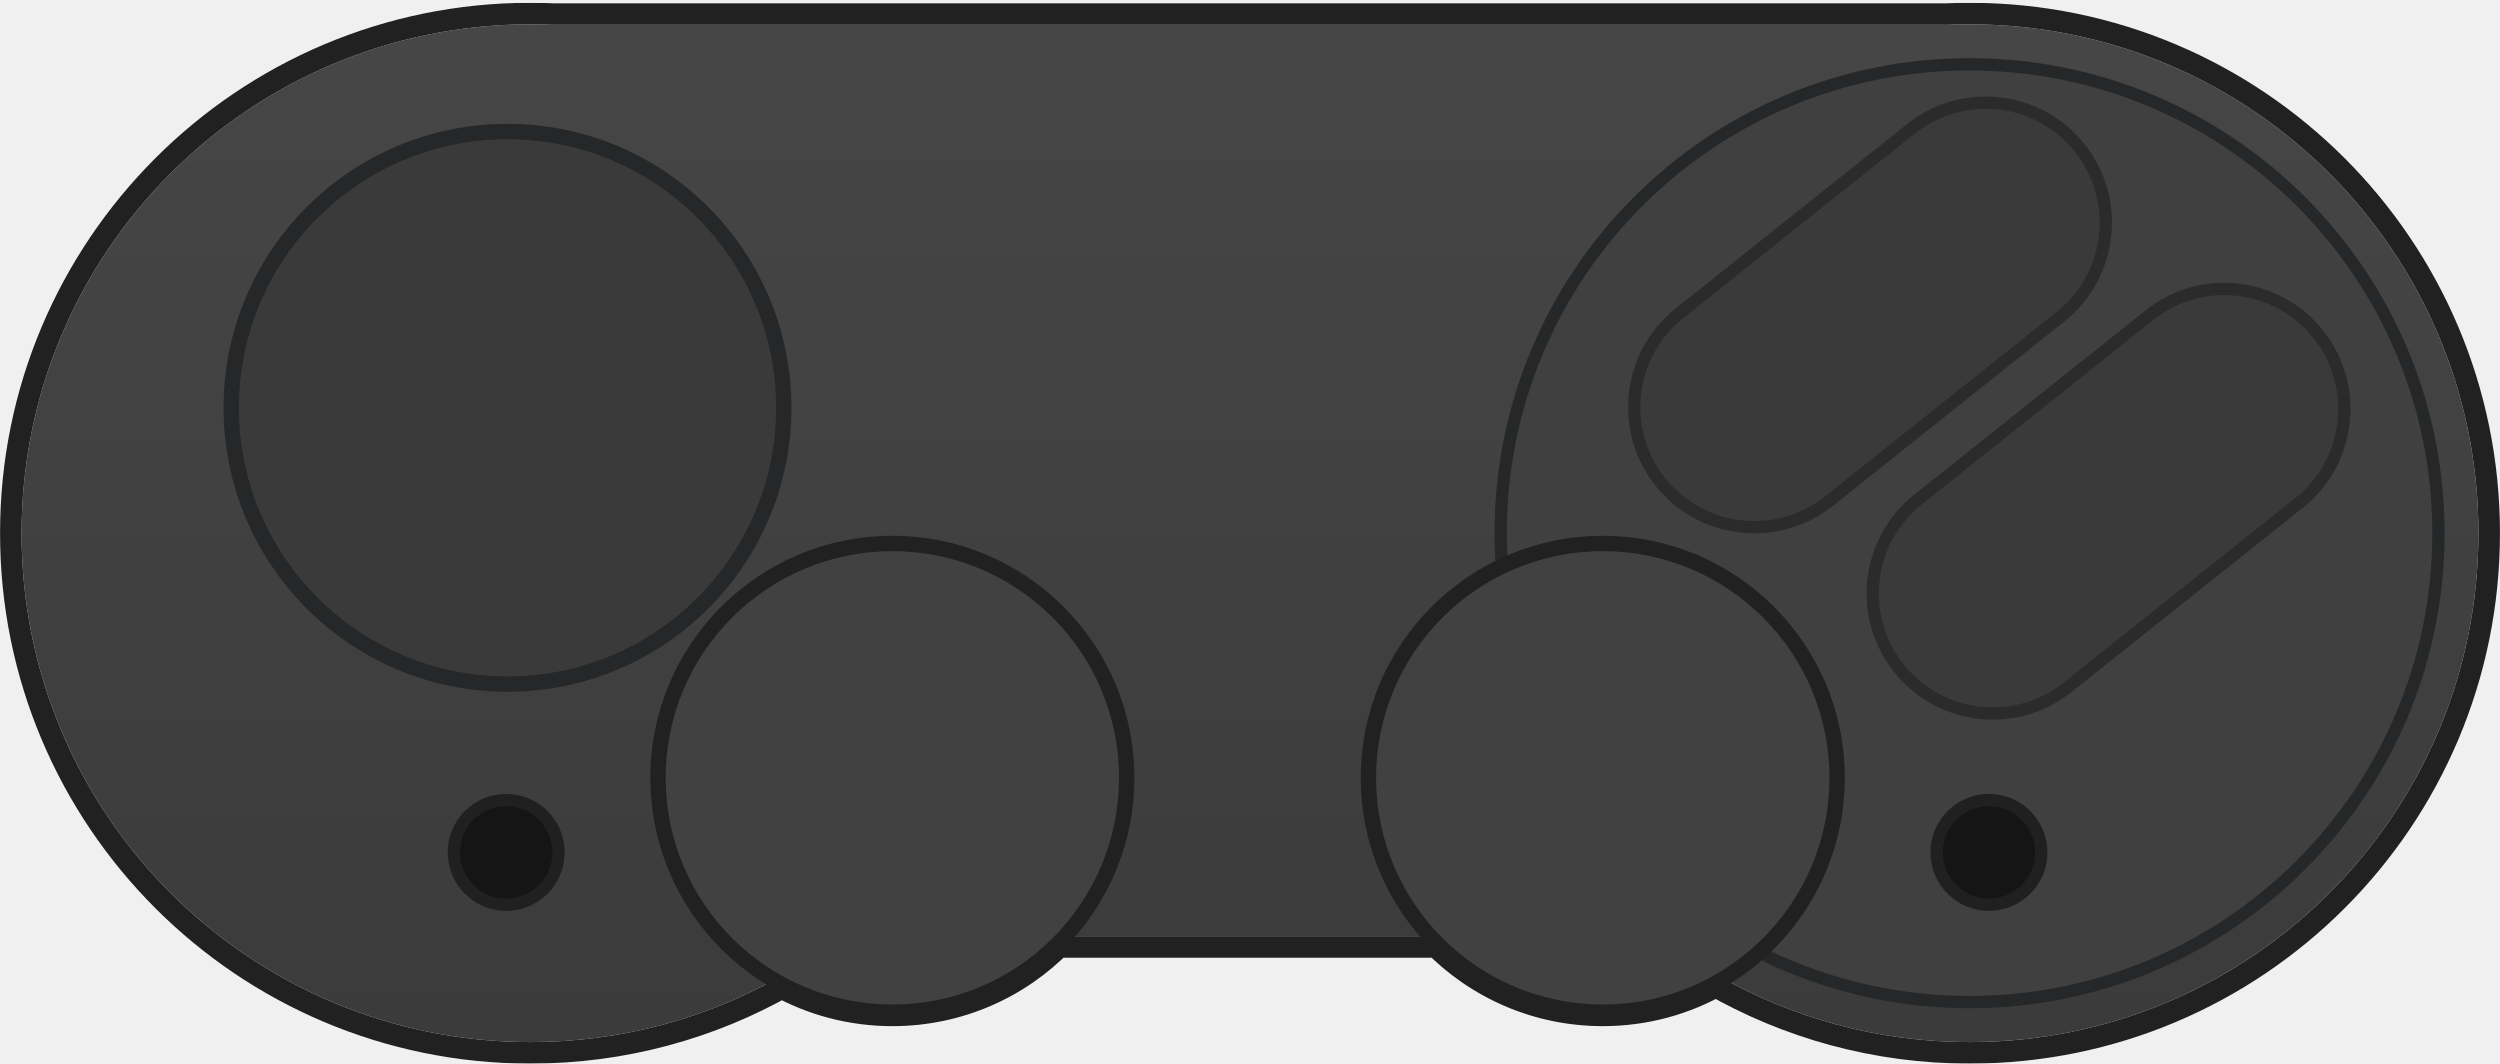
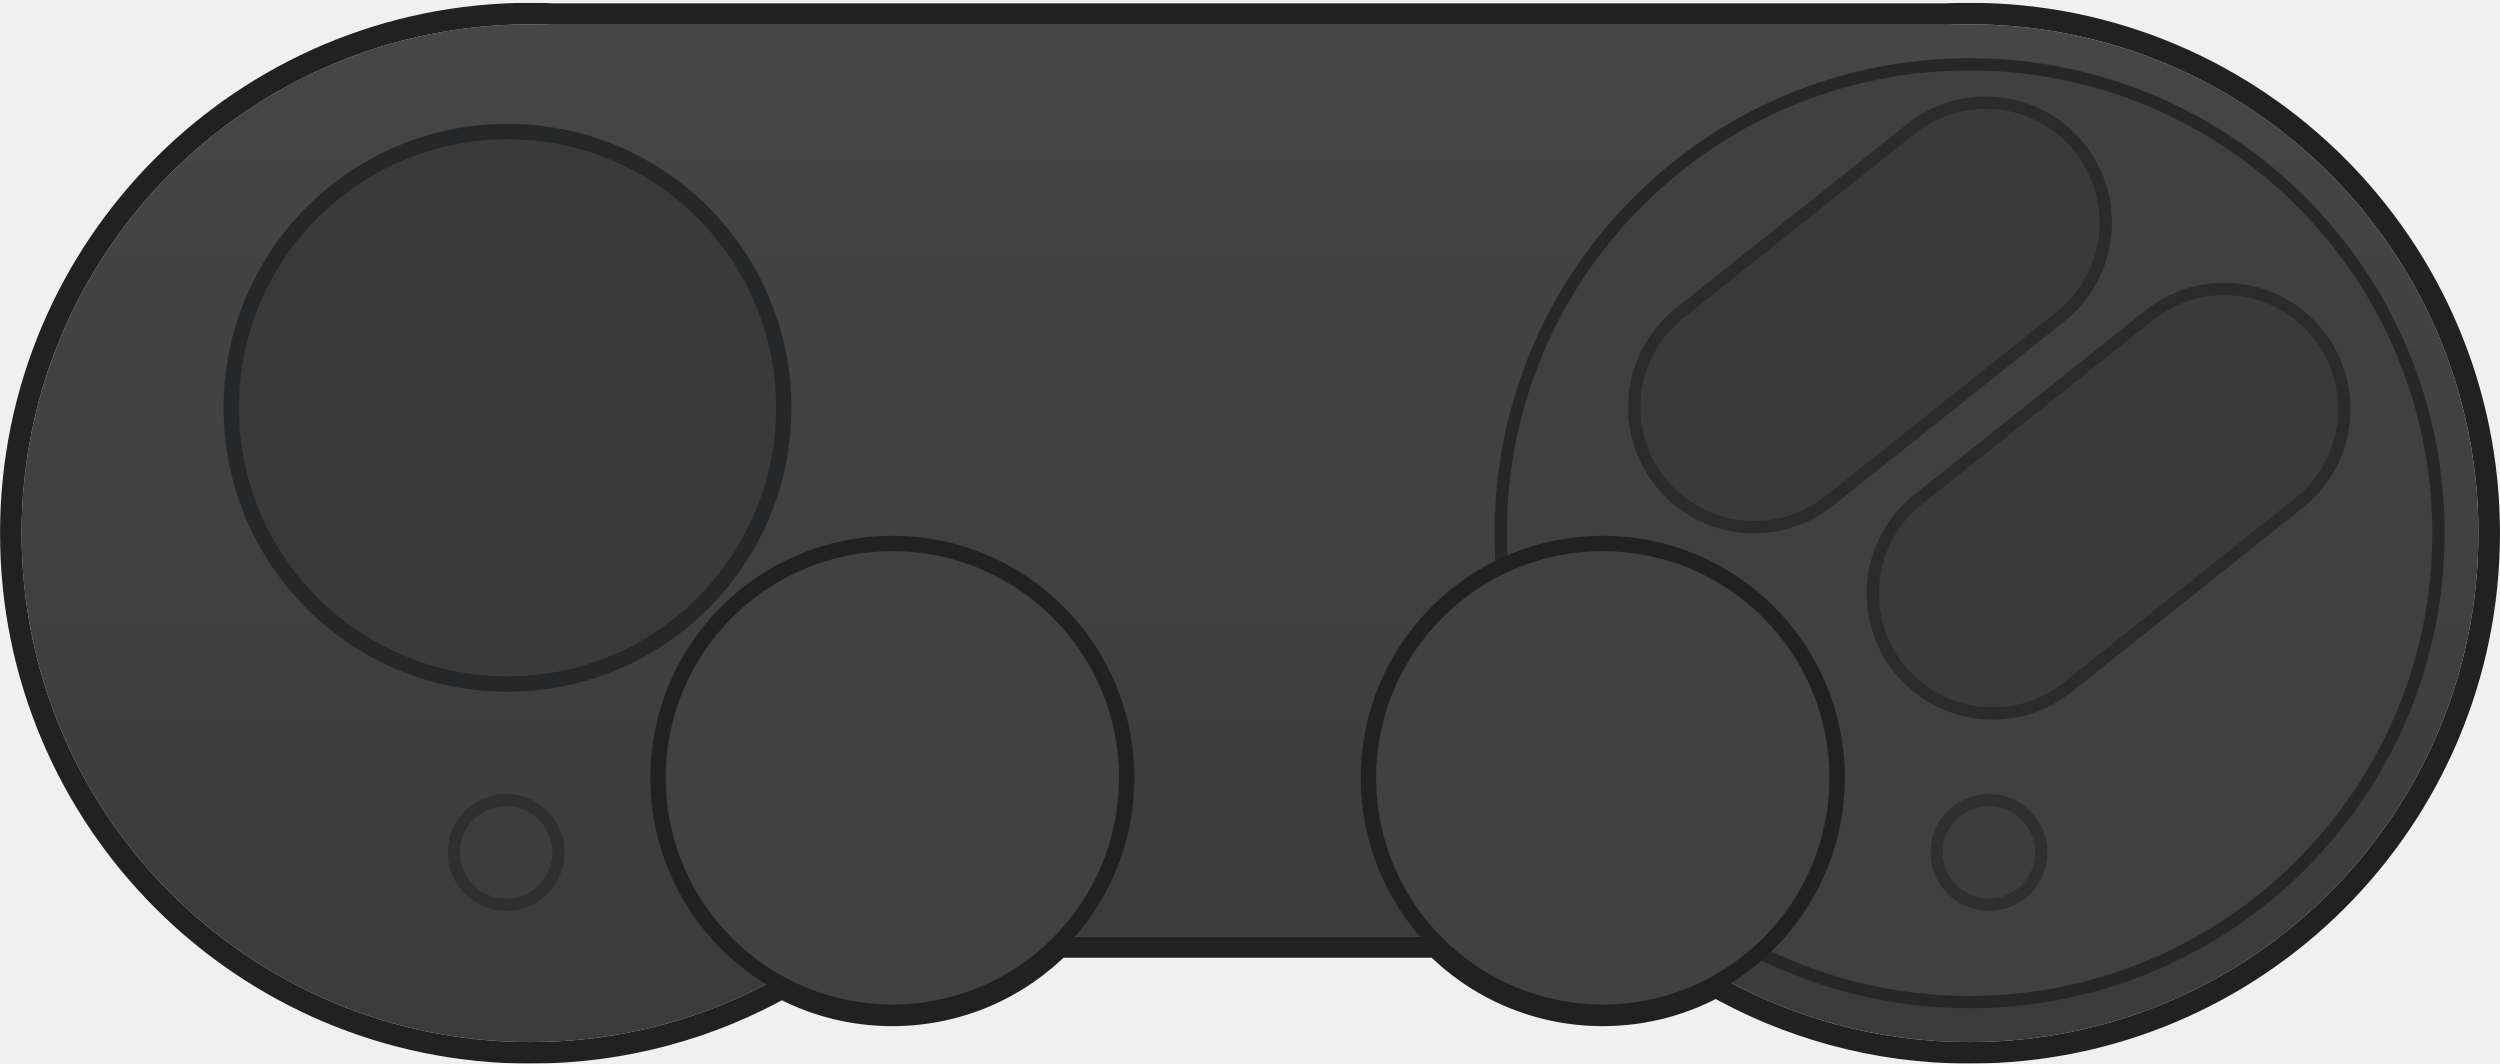
<svg xmlns="http://www.w3.org/2000/svg" width="813" height="346" viewBox="0 0 813 346" fill="none">
-   <mask id="path-1-outside-1_336_685" maskUnits="userSpaceOnUse" x="0.012" y="0.91" width="813" height="345" fill="black">
+   <mask id="path-1-outside-1_337_775" maskUnits="userSpaceOnUse" x="0.012" y="0.91" width="813" height="345" fill="black">
    <rect fill="white" x="0.012" y="0.91" width="813" height="345" />
    <path d="M640.499 7.91C731.895 7.91 805.986 82.001 805.986 173.397C805.986 264.793 731.895 338.883 640.499 338.883C610.461 338.883 582.292 330.88 558.008 316.889C547.181 323.131 534.621 326.703 521.226 326.704C500.535 326.704 481.834 318.184 468.44 304.46H342.979C329.586 318.184 310.886 326.703 290.195 326.704C277.124 326.704 264.848 323.302 254.201 317.337C230.097 331.049 202.213 338.883 172.499 338.883C81.103 338.883 7.012 264.793 7.012 173.397C7.012 82.001 81.103 7.91 172.499 7.91C174.983 7.91 177.454 7.967 179.911 8.076H633.087C635.544 7.967 638.015 7.91 640.499 7.91Z" />
  </mask>
-   <path d="M640.499 7.91C731.895 7.91 805.986 82.001 805.986 173.397C805.986 264.793 731.895 338.883 640.499 338.883C610.461 338.883 582.292 330.88 558.008 316.889C547.181 323.131 534.621 326.703 521.226 326.704C500.535 326.704 481.834 318.184 468.44 304.46H342.979C329.586 318.184 310.886 326.703 290.195 326.704C277.124 326.704 264.848 323.302 254.201 317.337C230.097 331.049 202.213 338.883 172.499 338.883C81.103 338.883 7.012 264.793 7.012 173.397C7.012 82.001 81.103 7.91 172.499 7.91C174.983 7.91 177.454 7.967 179.911 8.076H633.087C635.544 7.967 638.015 7.91 640.499 7.91Z" fill="url(#paint0_linear_336_685)" />
-   <path d="M640.499 7.91L640.499 0.91H640.499V7.91ZM805.986 173.397L812.986 173.397V173.397H805.986ZM640.499 338.883L640.499 345.883L640.499 345.883L640.499 338.883ZM558.008 316.889L561.502 310.824L558.007 308.81L554.511 310.825L558.008 316.889ZM521.226 326.704L521.226 333.704L521.226 333.704L521.226 326.704ZM468.44 304.46L473.45 299.571L471.39 297.46H468.44V304.46ZM342.979 304.46V297.46H340.03L337.97 299.571L342.979 304.46ZM290.195 326.704L290.195 333.704L290.195 333.704L290.195 326.704ZM254.201 317.337L257.622 311.23L254.175 309.299L250.74 311.253L254.201 317.337ZM172.499 338.883L172.499 345.883L172.499 345.883L172.499 338.883ZM7.012 173.397L0.012 173.397L0.012 173.397L7.012 173.397ZM172.499 7.91L172.499 0.91H172.499V7.91ZM179.911 8.076L179.603 15.069L179.757 15.076H179.911V8.076ZM633.087 8.076V15.076H633.241L633.395 15.069L633.087 8.076ZM640.499 7.91L640.499 14.91C728.029 14.91 798.986 85.867 798.986 173.397H805.986H812.986C812.986 78.135 735.761 0.91 640.499 0.91L640.499 7.91ZM805.986 173.397L798.986 173.397C798.986 260.927 728.029 331.883 640.499 331.883L640.499 338.883L640.499 345.883C735.761 345.883 812.986 268.659 812.986 173.397L805.986 173.397ZM640.499 338.883V331.883C611.72 331.883 584.752 324.218 561.502 310.824L558.008 316.889L554.513 322.955C579.832 337.541 609.202 345.883 640.499 345.883V338.883ZM558.008 316.889L554.511 310.825C544.719 316.471 533.36 319.703 521.225 319.704L521.226 326.704L521.226 333.704C535.881 333.703 549.643 329.792 561.504 322.953L558.008 316.889ZM521.226 326.704V319.704C502.497 319.704 485.58 312 473.45 299.571L468.44 304.46L463.431 309.35C478.087 324.367 498.573 333.704 521.226 333.704V326.704ZM468.44 304.46V297.46H342.979V304.46V311.46H468.44V304.46ZM342.979 304.46L337.97 299.571C325.84 312 308.923 319.703 290.195 319.704L290.195 326.704L290.195 333.704C312.848 333.703 333.333 324.367 347.989 309.35L342.979 304.46ZM290.195 326.704V319.704C278.353 319.704 267.251 316.625 257.622 311.23L254.201 317.337L250.78 323.444C262.444 329.979 275.895 333.704 290.195 333.704V326.704ZM254.201 317.337L250.74 311.253C227.662 324.38 200.968 331.883 172.499 331.883L172.499 338.883L172.499 345.883C203.459 345.883 232.531 337.717 257.662 323.422L254.201 317.337ZM172.499 338.883V331.883C84.969 331.883 14.012 260.927 14.012 173.397L7.012 173.397L0.012 173.397C0.012 268.659 77.237 345.883 172.499 345.883V338.883ZM7.012 173.397H14.012C14.012 85.867 84.969 14.91 172.499 14.91V7.91V0.91C77.237 0.91 0.012 78.135 0.012 173.397H7.012ZM172.499 7.91L172.499 14.91C174.875 14.91 177.243 14.965 179.603 15.069L179.911 8.076L180.219 1.082C177.665 0.97 175.091 0.91 172.499 0.91L172.499 7.91ZM179.911 8.076V15.076H633.087V8.076V1.076H179.911V8.076ZM633.087 8.076L633.395 15.069C635.755 14.965 638.124 14.91 640.499 14.91V7.91V0.91C637.907 0.91 635.333 0.97 632.779 1.082L633.087 8.076Z" fill="#212121" mask="url(#path-1-outside-1_336_685)" />
+   <path d="M640.499 7.91C731.895 7.91 805.986 82.001 805.986 173.397C805.986 264.793 731.895 338.883 640.499 338.883C610.461 338.883 582.292 330.88 558.008 316.889C547.181 323.131 534.621 326.703 521.226 326.704C500.535 326.704 481.834 318.184 468.44 304.46H342.979C329.586 318.184 310.886 326.703 290.195 326.704C277.124 326.704 264.848 323.302 254.201 317.337C230.097 331.049 202.213 338.883 172.499 338.883C81.103 338.883 7.012 264.793 7.012 173.397C7.012 82.001 81.103 7.91 172.499 7.91C174.983 7.91 177.454 7.967 179.911 8.076H633.087C635.544 7.967 638.015 7.91 640.499 7.91Z" fill="url(#paint0_linear_337_775)" />
+   <path d="M640.499 7.91L640.499 0.91H640.499V7.91ZM805.986 173.397L812.986 173.397V173.397H805.986ZM640.499 338.883L640.499 345.883L640.499 345.883L640.499 338.883ZM558.008 316.889L561.502 310.824L558.007 308.81L554.511 310.825L558.008 316.889ZM521.226 326.704L521.226 333.704L521.226 333.704L521.226 326.704ZM468.44 304.46L473.45 299.571L471.39 297.46H468.44V304.46ZM342.979 304.46V297.46H340.03L337.97 299.571L342.979 304.46ZM290.195 326.704L290.195 333.704L290.195 333.704L290.195 326.704ZM254.201 317.337L257.622 311.23L254.175 309.299L250.74 311.253L254.201 317.337ZM172.499 338.883L172.499 345.883L172.499 345.883L172.499 338.883ZM7.012 173.397L0.012 173.397L0.012 173.397L7.012 173.397ZM172.499 7.91L172.499 0.91H172.499V7.91ZM179.911 8.076L179.603 15.069L179.757 15.076H179.911V8.076ZM633.087 8.076V15.076H633.241L633.395 15.069L633.087 8.076ZM640.499 7.91L640.499 14.91C728.029 14.91 798.986 85.867 798.986 173.397H805.986H812.986C812.986 78.135 735.761 0.91 640.499 0.91L640.499 7.91ZM805.986 173.397L798.986 173.397C798.986 260.927 728.029 331.883 640.499 331.883L640.499 338.883L640.499 345.883C735.761 345.883 812.986 268.659 812.986 173.397L805.986 173.397ZM640.499 338.883V331.883C611.72 331.883 584.752 324.218 561.502 310.824L558.008 316.889L554.513 322.955C579.832 337.541 609.202 345.883 640.499 345.883V338.883ZM558.008 316.889L554.511 310.825C544.719 316.471 533.36 319.703 521.225 319.704L521.226 326.704L521.226 333.704C535.881 333.703 549.643 329.792 561.504 322.953L558.008 316.889ZM521.226 326.704V319.704C502.497 319.704 485.58 312 473.45 299.571L468.44 304.46L463.431 309.35C478.087 324.367 498.573 333.704 521.226 333.704V326.704ZM468.44 304.46V297.46H342.979V304.46V311.46H468.44V304.46ZM342.979 304.46L337.97 299.571C325.84 312 308.923 319.703 290.195 319.704L290.195 326.704L290.195 333.704C312.848 333.703 333.333 324.367 347.989 309.35L342.979 304.46ZM290.195 326.704V319.704C278.353 319.704 267.251 316.625 257.622 311.23L254.201 317.337L250.78 323.444C262.444 329.979 275.895 333.704 290.195 333.704V326.704ZM254.201 317.337L250.74 311.253C227.662 324.38 200.968 331.883 172.499 331.883L172.499 338.883L172.499 345.883C203.459 345.883 232.531 337.717 257.662 323.422L254.201 317.337ZM172.499 338.883V331.883C84.969 331.883 14.012 260.927 14.012 173.397L7.012 173.397L0.012 173.397C0.012 268.659 77.237 345.883 172.499 345.883V338.883ZM7.012 173.397H14.012C14.012 85.867 84.969 14.91 172.499 14.91V7.91V0.91C77.237 0.91 0.012 78.135 0.012 173.397H7.012ZM172.499 7.91L172.499 14.91C174.875 14.91 177.243 14.965 179.603 15.069L179.911 8.076L180.219 1.082C177.665 0.97 175.091 0.91 172.499 0.91L172.499 7.91ZM179.911 8.076V15.076H633.087V8.076V1.076H179.911V8.076ZM633.087 8.076L633.395 15.069C635.755 14.965 638.124 14.91 640.499 14.91V7.91V0.91C637.907 0.91 635.333 0.97 632.779 1.082L633.087 8.076Z" fill="#212121" mask="url(#path-1-outside-1_337_775)" />
  <circle cx="640.499" cy="173.397" r="152.48" fill="#404040" stroke="#252728" stroke-width="4" />
  <circle cx="290.194" cy="252.952" r="76.211" fill="#414141" stroke="#212121" stroke-width="5" />
-   <circle cx="164.614" cy="277.201" r="17.02" fill="#161516" stroke="#202020" stroke-width="4" />
-   <circle cx="646.805" cy="277.201" r="17.02" fill="#161516" stroke="#202020" stroke-width="4" />
+   <circle cx="164.614" cy="277.201" r="17.02" fill="#3D3D3D" stroke="#2F2F2F" stroke-width="4" />
+   <circle cx="646.805" cy="277.201" r="17.02" fill="#3D3D3D" stroke="#2F2F2F" stroke-width="4" />
  <circle cx="521.224" cy="252.952" r="76.211" fill="#414141" stroke="#212121" stroke-width="5" />
  <rect x="515.627" y="126.205" width="174.343" height="78.075" rx="39.037" transform="rotate(-38.5444 515.627 126.205)" fill="#3A3A3A" stroke="#2B2B2B" stroke-width="4" />
  <rect x="593.202" y="186.778" width="174.343" height="78.075" rx="39.037" transform="rotate(-38.5444 593.202 186.778)" fill="#3A3A3A" stroke="#2B2B2B" stroke-width="4" />
  <circle cx="165.039" cy="132.62" r="89.838" fill="#3A3A3A" stroke="#252728" stroke-width="5" />
  <defs>
-     <linearGradient id="paint0_linear_336_685" x1="406.499" y1="7.91" x2="406.499" y2="338.883" gradientUnits="userSpaceOnUse">
+     <linearGradient id="paint0_linear_337_775" x1="406.499" y1="7.91" x2="406.499" y2="338.883" gradientUnits="userSpaceOnUse">
      <stop stop-color="#464646" />
      <stop offset="1" stop-color="#3B3B3B" />
    </linearGradient>
  </defs>
</svg>
